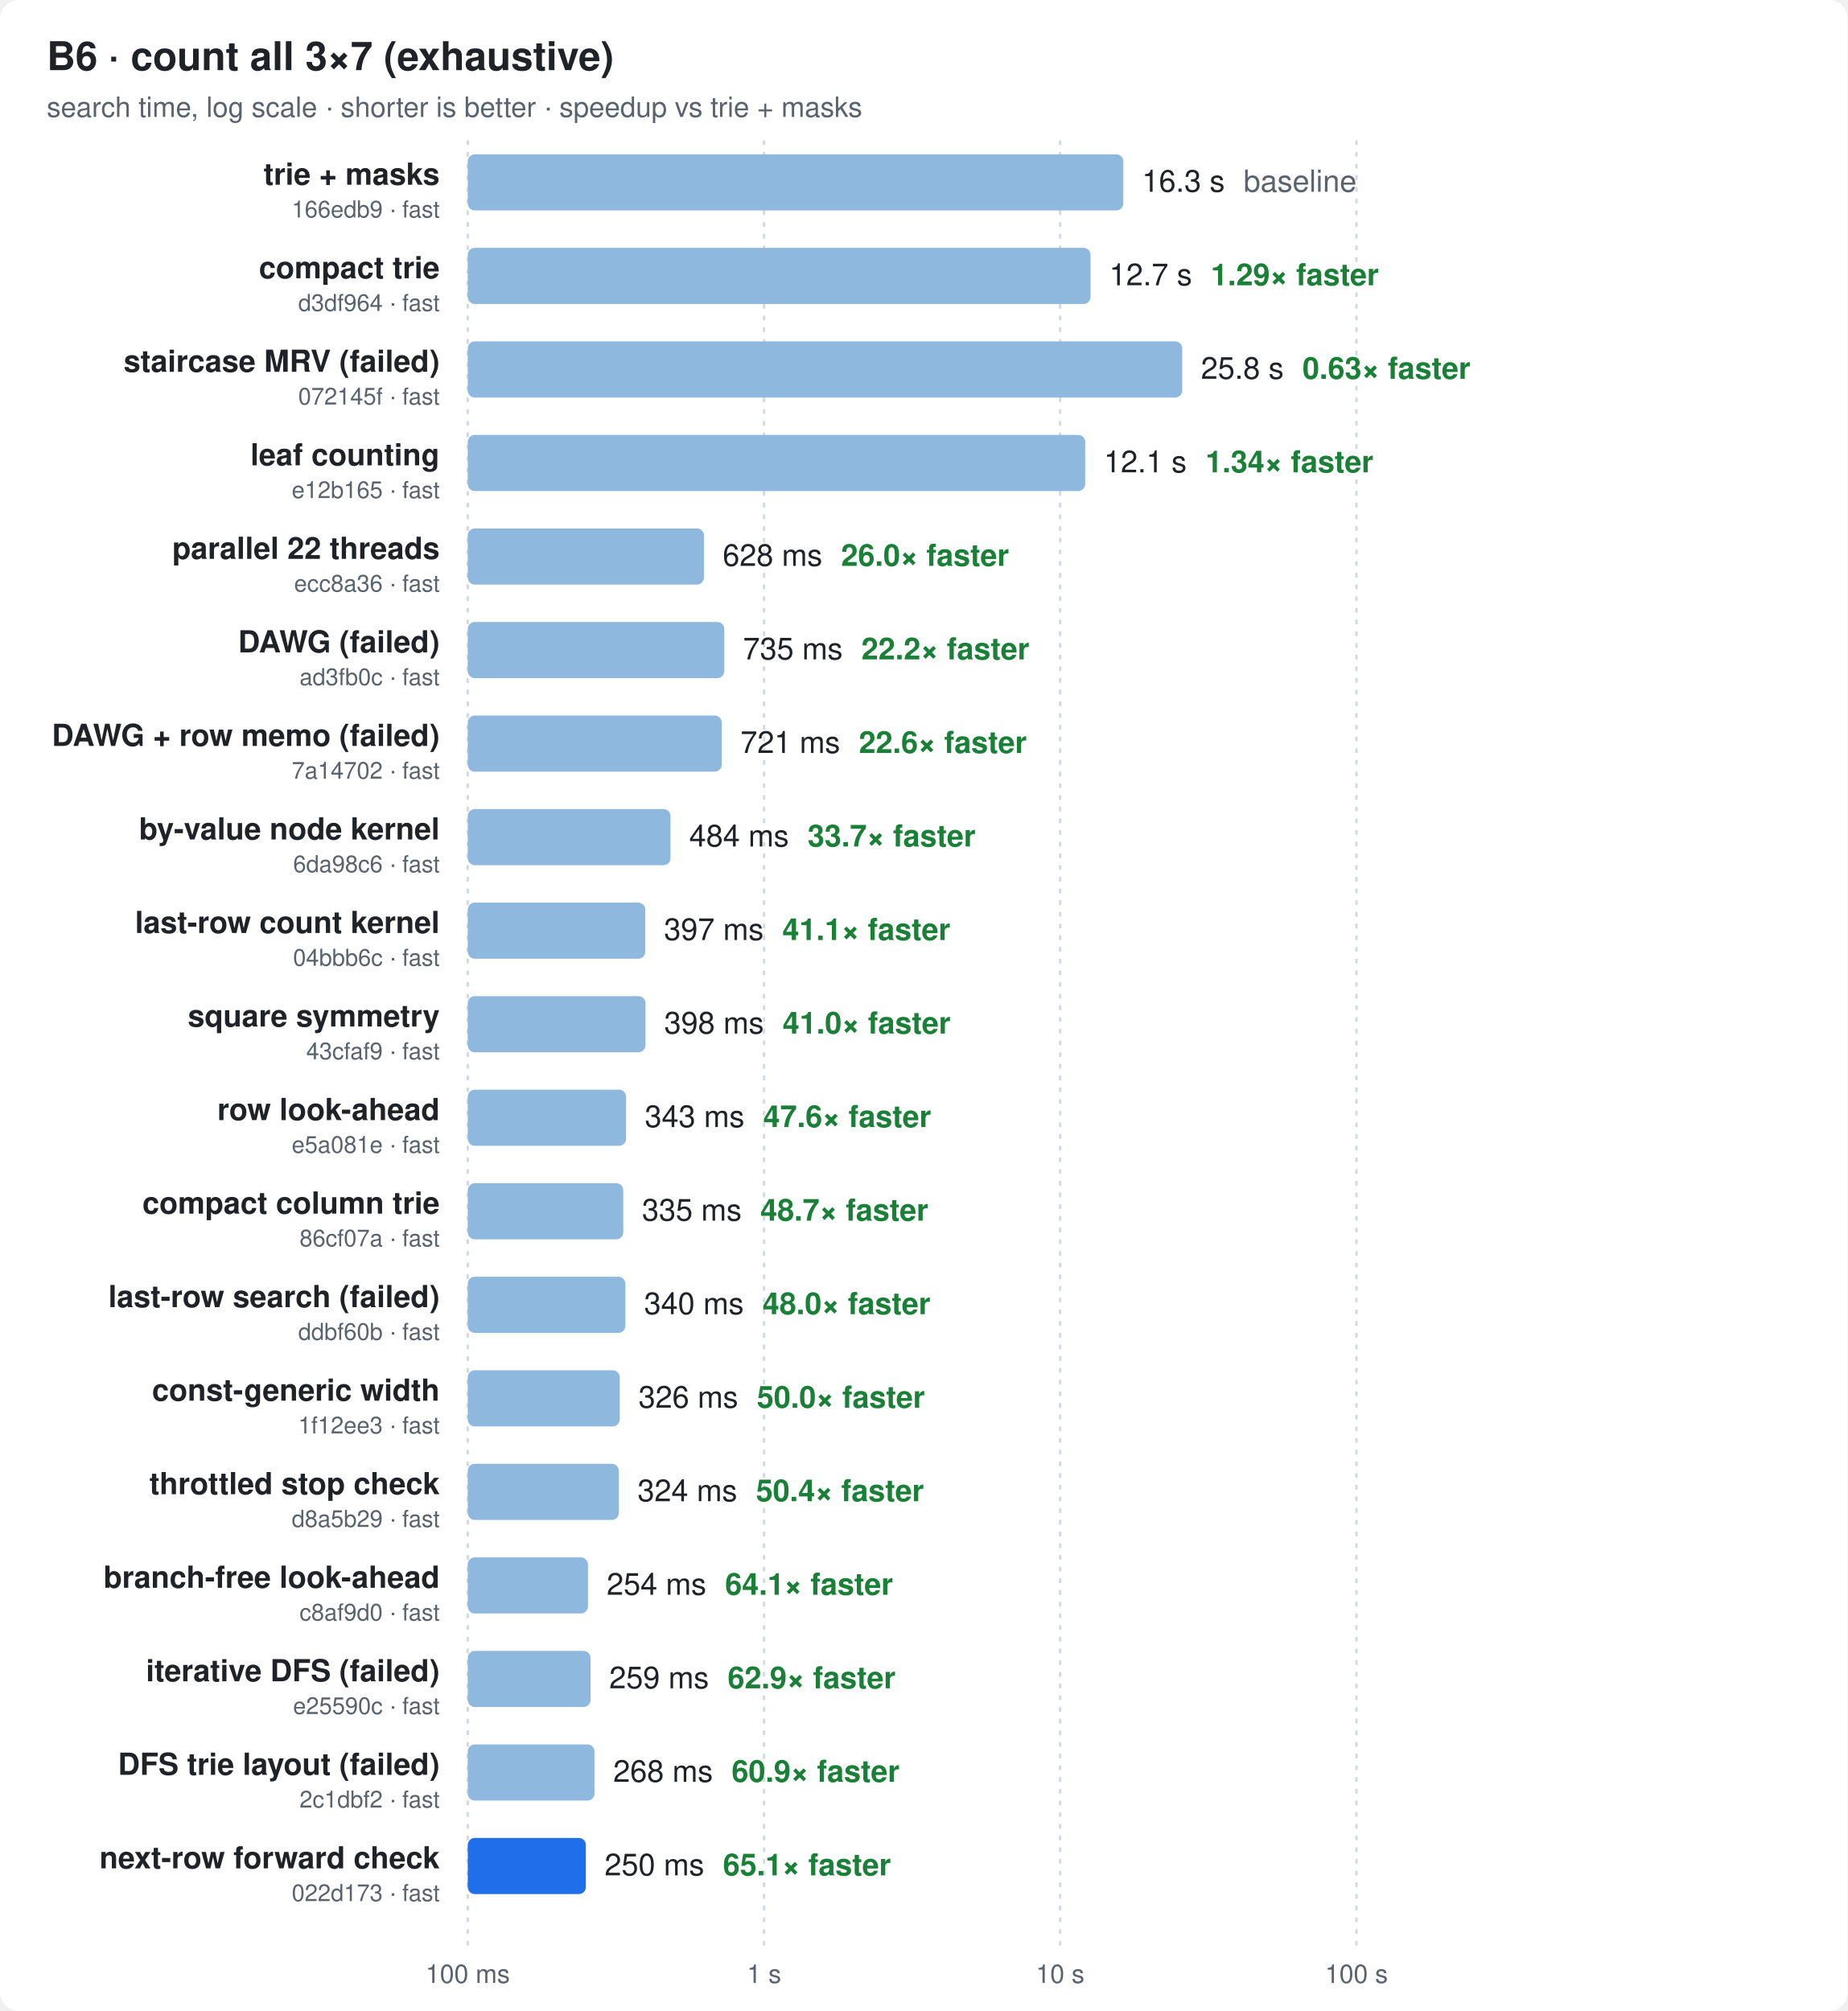
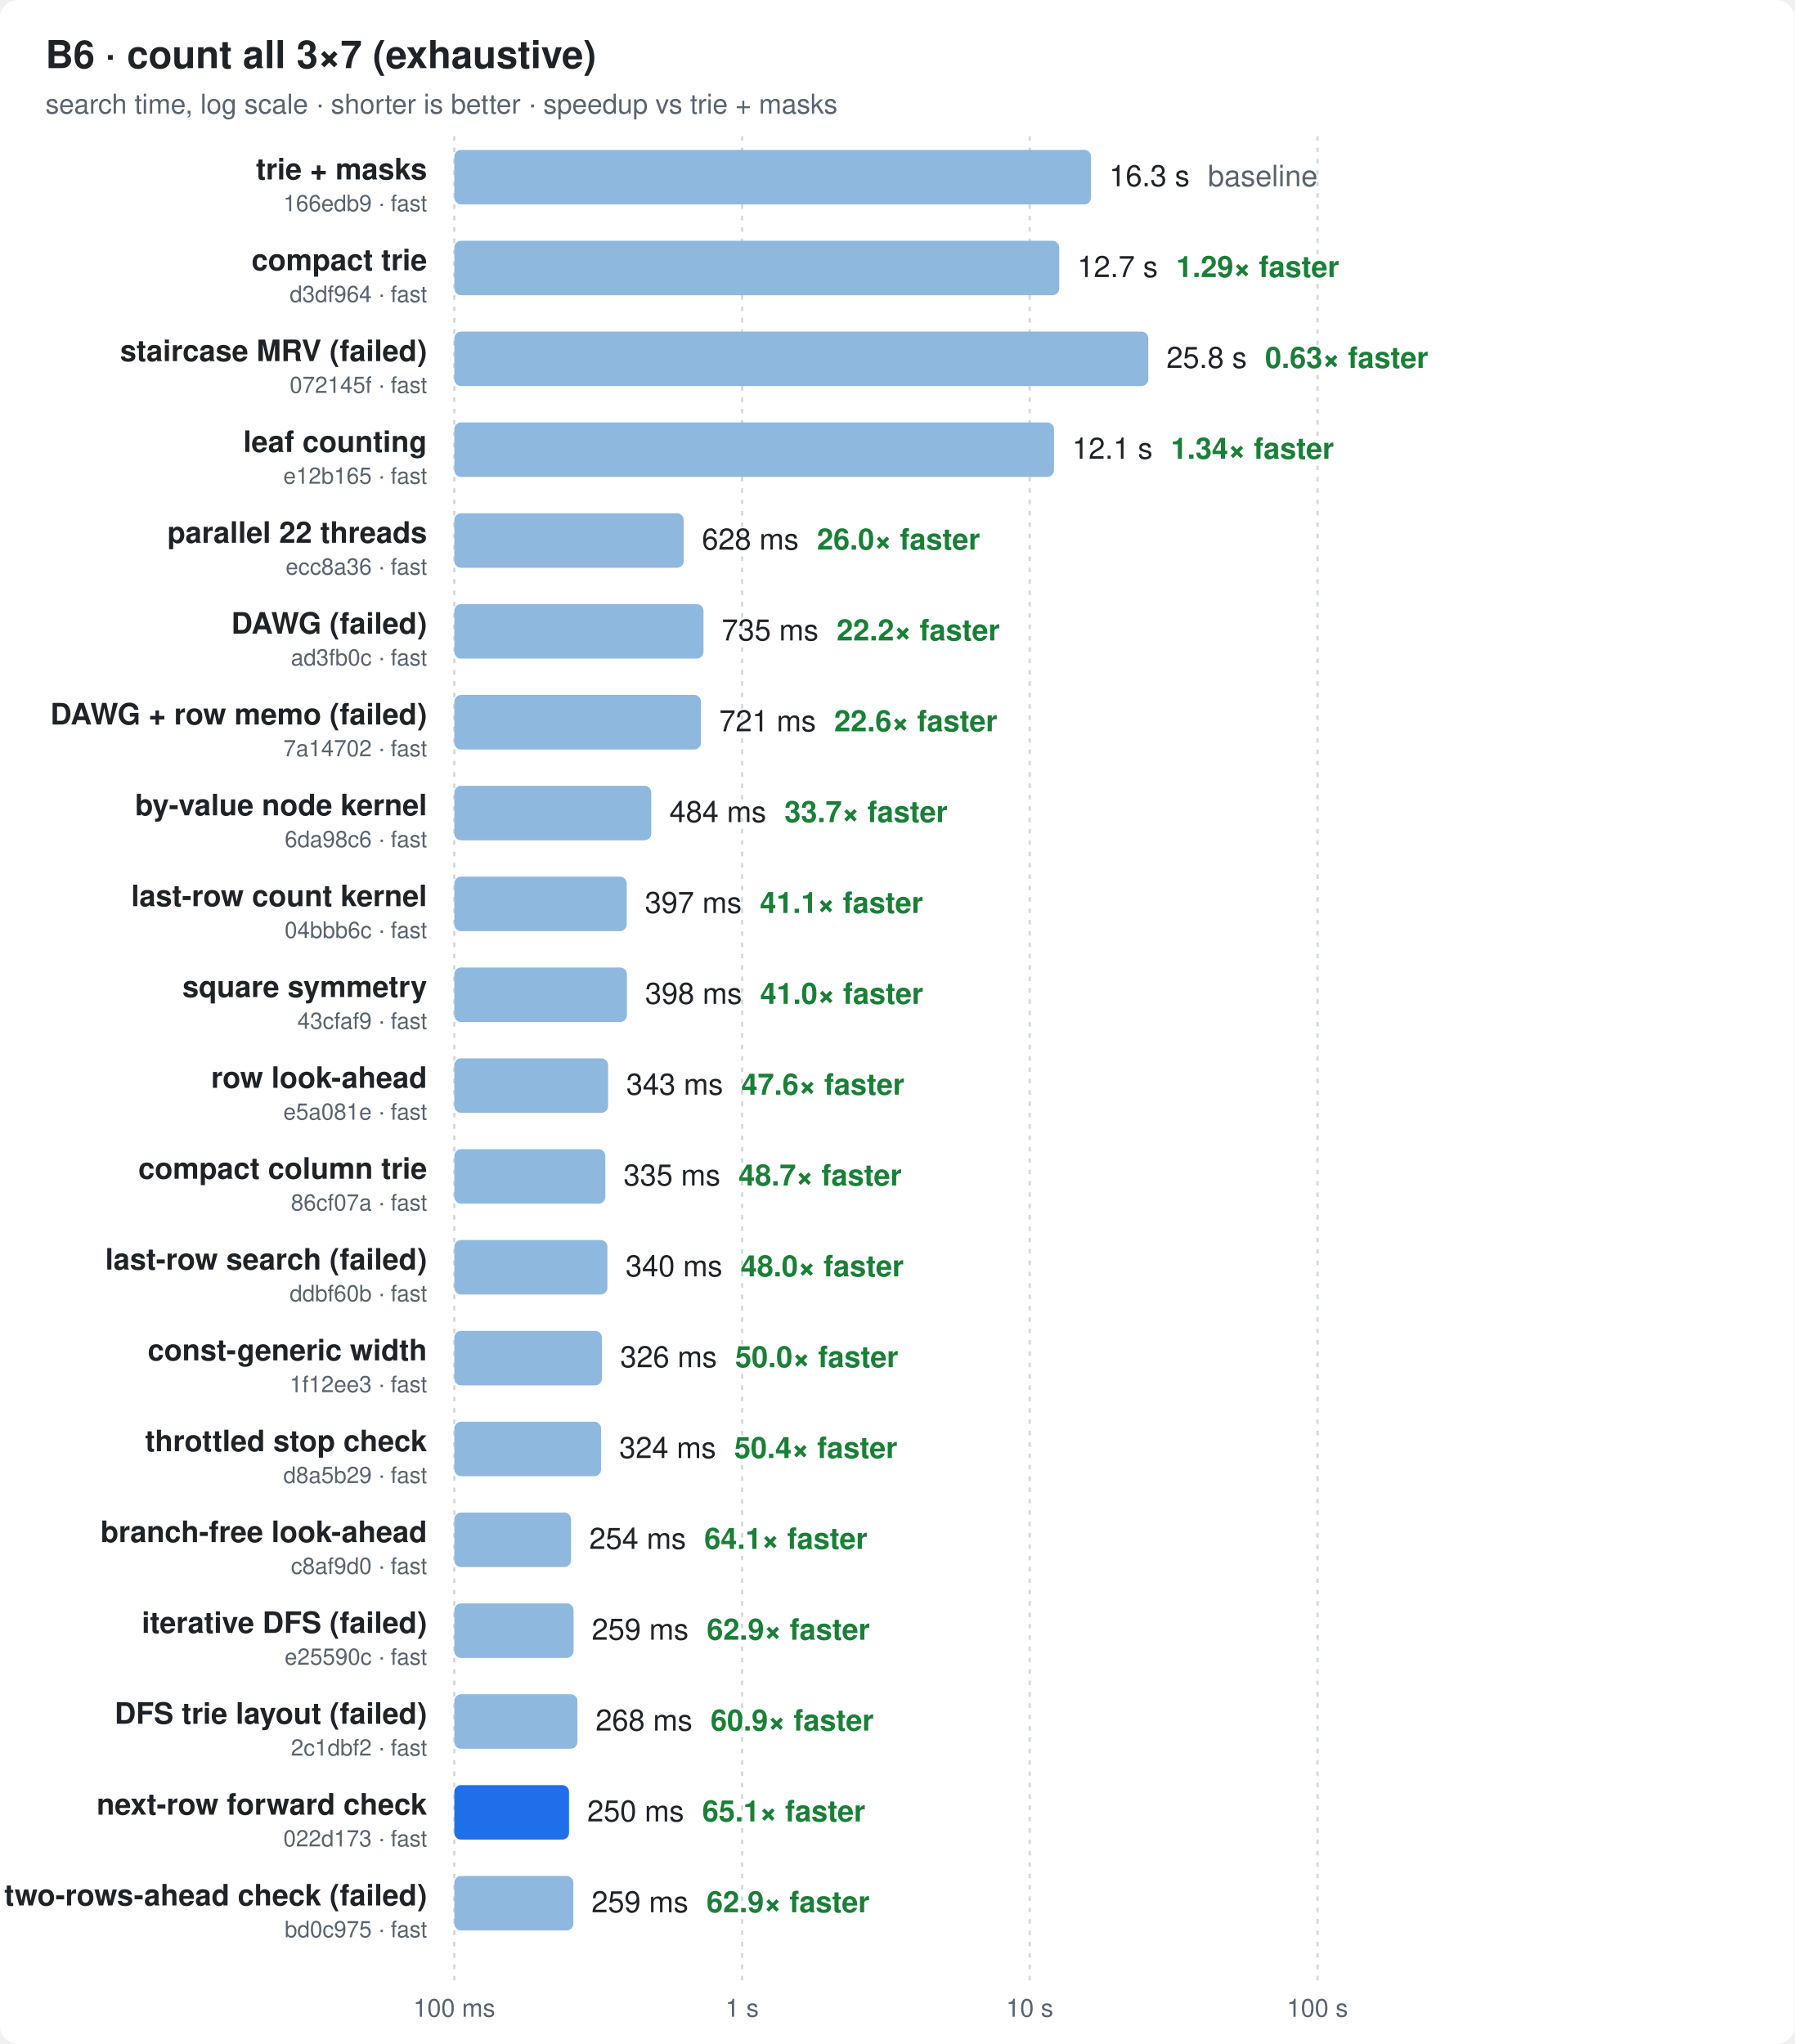
- <svg xmlns="http://www.w3.org/2000/svg" width="790" height="860" viewBox="0 0 790 860" font-family="ui-sans-serif,-apple-system,Segoe UI,Helvetica,Arial,sans-serif">
+ <svg xmlns="http://www.w3.org/2000/svg" width="790" height="900" viewBox="0 0 790 900" font-family="ui-sans-serif,-apple-system,Segoe UI,Helvetica,Arial,sans-serif">
  <style>
  .bg{fill:#ffffff} .t{fill:#1f2328} .m{fill:#59636e} .g{stroke:#d1d9e0}
  .bar{fill:#8fb8de} .best{fill:#1f6feb} .x{fill:#1a7f37;font-weight:600}
  @media (prefers-color-scheme: dark){
    .bg{fill:#0d1117} .t{fill:#e6edf3} .m{fill:#9198a1} .g{stroke:#30363d}
    .bar{fill:#2f5f8f} .best{fill:#4493f8} .x{fill:#3fb950}
  }
</style>
-   <rect class="bg" width="790" height="860" rx="8" />
+   <rect class="bg" width="790" height="900" rx="8" />
  <text class="t" x="20" y="30" font-size="17" font-weight="700">B6 · count all 3×7 (exhaustive)</text>
  <text class="m" x="20" y="50" font-size="12">search time, log scale · shorter is better · speedup vs trie + masks</text>
-   <line class="g" x1="200.0" x2="200.0" y1="60" y2="832" stroke-dasharray="2 3" />
-   <text class="m" x="200.0" y="848" font-size="11" text-anchor="middle">100 ms</text>
-   <line class="g" x1="326.7" x2="326.7" y1="60" y2="832" stroke-dasharray="2 3" />
-   <text class="m" x="326.7" y="848" font-size="11" text-anchor="middle">1 s</text>
-   <line class="g" x1="453.3" x2="453.3" y1="60" y2="832" stroke-dasharray="2 3" />
-   <text class="m" x="453.3" y="848" font-size="11" text-anchor="middle">10 s</text>
-   <line class="g" x1="580.0" x2="580.0" y1="60" y2="832" stroke-dasharray="2 3" />
-   <text class="m" x="580.0" y="848" font-size="11" text-anchor="middle">100 s</text>
+   <line class="g" x1="200.0" x2="200.0" y1="60" y2="872" stroke-dasharray="2 3" />
+   <text class="m" x="200.0" y="888" font-size="11" text-anchor="middle">100 ms</text>
+   <line class="g" x1="326.7" x2="326.7" y1="60" y2="872" stroke-dasharray="2 3" />
+   <text class="m" x="326.7" y="888" font-size="11" text-anchor="middle">1 s</text>
+   <line class="g" x1="453.3" x2="453.3" y1="60" y2="872" stroke-dasharray="2 3" />
+   <text class="m" x="453.3" y="888" font-size="11" text-anchor="middle">10 s</text>
+   <line class="g" x1="580.0" x2="580.0" y1="60" y2="872" stroke-dasharray="2 3" />
+   <text class="m" x="580.0" y="888" font-size="11" text-anchor="middle">100 s</text>
  <text class="t" x="188" y="79.0" font-size="13" font-weight="600" text-anchor="end">trie + masks</text>
  <text class="m" x="188" y="93.0" font-size="10" text-anchor="end">166edb9 · fast</text>
  <rect class="bar" x="200" y="66" width="280.3" height="24" rx="3" />
  <text class="t" x="488.3" y="82.0" font-size="13">16.3 s<tspan class="m" dx="8">baseline</tspan>
  </text>
  <text class="t" x="188" y="119.0" font-size="13" font-weight="600" text-anchor="end">compact trie</text>
  <text class="m" x="188" y="133.0" font-size="10" text-anchor="end">d3df964 · fast</text>
  <rect class="bar" x="200" y="106" width="266.3" height="24" rx="3" />
  <text class="t" x="474.3" y="122.0" font-size="13">12.7 s<tspan class="x" dx="8">1.29× faster</tspan>
  </text>
  <text class="t" x="188" y="159.0" font-size="13" font-weight="600" text-anchor="end">staircase MRV (failed)</text>
  <text class="m" x="188" y="173.0" font-size="10" text-anchor="end">072145f · fast</text>
  <rect class="bar" x="200" y="146" width="305.5" height="24" rx="3" />
  <text class="t" x="513.5" y="162.0" font-size="13">25.8 s<tspan class="x" dx="8">0.63× faster</tspan>
  </text>
  <text class="t" x="188" y="199.0" font-size="13" font-weight="600" text-anchor="end">leaf counting</text>
  <text class="m" x="188" y="213.0" font-size="10" text-anchor="end">e12b165 · fast</text>
  <rect class="bar" x="200" y="186" width="264.0" height="24" rx="3" />
  <text class="t" x="472.0" y="202.0" font-size="13">12.1 s<tspan class="x" dx="8">1.34× faster</tspan>
  </text>
  <text class="t" x="188" y="239.0" font-size="13" font-weight="600" text-anchor="end">parallel 22 threads</text>
  <text class="m" x="188" y="253.0" font-size="10" text-anchor="end">ecc8a36 · fast</text>
  <rect class="bar" x="200" y="226" width="101.0" height="24" rx="3" />
  <text class="t" x="309.0" y="242.0" font-size="13">628 ms<tspan class="x" dx="8">26.0× faster</tspan>
  </text>
  <text class="t" x="188" y="279.0" font-size="13" font-weight="600" text-anchor="end">DAWG (failed)</text>
  <text class="m" x="188" y="293.0" font-size="10" text-anchor="end">ad3fb0c · fast</text>
  <rect class="bar" x="200" y="266" width="109.7" height="24" rx="3" />
  <text class="t" x="317.7" y="282.0" font-size="13">735 ms<tspan class="x" dx="8">22.2× faster</tspan>
  </text>
  <text class="t" x="188" y="319.0" font-size="13" font-weight="600" text-anchor="end">DAWG + row memo (failed)</text>
  <text class="m" x="188" y="333.0" font-size="10" text-anchor="end">7a14702 · fast</text>
  <rect class="bar" x="200" y="306" width="108.6" height="24" rx="3" />
  <text class="t" x="316.6" y="322.0" font-size="13">721 ms<tspan class="x" dx="8">22.6× faster</tspan>
  </text>
  <text class="t" x="188" y="359.0" font-size="13" font-weight="600" text-anchor="end">by-value node kernel</text>
  <text class="m" x="188" y="373.0" font-size="10" text-anchor="end">6da98c6 · fast</text>
  <rect class="bar" x="200" y="346" width="86.7" height="24" rx="3" />
  <text class="t" x="294.7" y="362.0" font-size="13">484 ms<tspan class="x" dx="8">33.7× faster</tspan>
  </text>
  <text class="t" x="188" y="399.0" font-size="13" font-weight="600" text-anchor="end">last-row count kernel</text>
  <text class="m" x="188" y="413.0" font-size="10" text-anchor="end">04bbb6c · fast</text>
  <rect class="bar" x="200" y="386" width="75.9" height="24" rx="3" />
  <text class="t" x="283.9" y="402.0" font-size="13">397 ms<tspan class="x" dx="8">41.1× faster</tspan>
  </text>
  <text class="t" x="188" y="439.0" font-size="13" font-weight="600" text-anchor="end">square symmetry</text>
  <text class="m" x="188" y="453.0" font-size="10" text-anchor="end">43cfaf9 · fast</text>
  <rect class="bar" x="200" y="426" width="76.0" height="24" rx="3" />
  <text class="t" x="284.0" y="442.0" font-size="13">398 ms<tspan class="x" dx="8">41.0× faster</tspan>
  </text>
  <text class="t" x="188" y="479.0" font-size="13" font-weight="600" text-anchor="end">row look-ahead</text>
  <text class="m" x="188" y="493.0" font-size="10" text-anchor="end">e5a081e · fast</text>
  <rect class="bar" x="200" y="466" width="67.7" height="24" rx="3" />
  <text class="t" x="275.7" y="482.0" font-size="13">343 ms<tspan class="x" dx="8">47.6× faster</tspan>
  </text>
  <text class="t" x="188" y="519.0" font-size="13" font-weight="600" text-anchor="end">compact column trie</text>
  <text class="m" x="188" y="533.0" font-size="10" text-anchor="end">86cf07a · fast</text>
  <rect class="bar" x="200" y="506" width="66.5" height="24" rx="3" />
  <text class="t" x="274.5" y="522.0" font-size="13">335 ms<tspan class="x" dx="8">48.7× faster</tspan>
  </text>
  <text class="t" x="188" y="559.0" font-size="13" font-weight="600" text-anchor="end">last-row search (failed)</text>
  <text class="m" x="188" y="573.0" font-size="10" text-anchor="end">ddbf60b · fast</text>
  <rect class="bar" x="200" y="546" width="67.4" height="24" rx="3" />
  <text class="t" x="275.4" y="562.0" font-size="13">340 ms<tspan class="x" dx="8">48.0× faster</tspan>
  </text>
  <text class="t" x="188" y="599.0" font-size="13" font-weight="600" text-anchor="end">const-generic width</text>
  <text class="m" x="188" y="613.0" font-size="10" text-anchor="end">1f12ee3 · fast</text>
  <rect class="bar" x="200" y="586" width="65.0" height="24" rx="3" />
  <text class="t" x="273.0" y="602.0" font-size="13">326 ms<tspan class="x" dx="8">50.0× faster</tspan>
  </text>
  <text class="t" x="188" y="639.0" font-size="13" font-weight="600" text-anchor="end">throttled stop check</text>
  <text class="m" x="188" y="653.0" font-size="10" text-anchor="end">d8a5b29 · fast</text>
  <rect class="bar" x="200" y="626" width="64.6" height="24" rx="3" />
  <text class="t" x="272.6" y="642.0" font-size="13">324 ms<tspan class="x" dx="8">50.4× faster</tspan>
  </text>
  <text class="t" x="188" y="679.0" font-size="13" font-weight="600" text-anchor="end">branch-free look-ahead</text>
  <text class="m" x="188" y="693.0" font-size="10" text-anchor="end">c8af9d0 · fast</text>
  <rect class="bar" x="200" y="666" width="51.4" height="24" rx="3" />
  <text class="t" x="259.4" y="682.0" font-size="13">254 ms<tspan class="x" dx="8">64.1× faster</tspan>
  </text>
  <text class="t" x="188" y="719.0" font-size="13" font-weight="600" text-anchor="end">iterative DFS (failed)</text>
  <text class="m" x="188" y="733.0" font-size="10" text-anchor="end">e25590c · fast</text>
  <rect class="bar" x="200" y="706" width="52.5" height="24" rx="3" />
  <text class="t" x="260.5" y="722.0" font-size="13">259 ms<tspan class="x" dx="8">62.9× faster</tspan>
  </text>
  <text class="t" x="188" y="759.0" font-size="13" font-weight="600" text-anchor="end">DFS trie layout (failed)</text>
  <text class="m" x="188" y="773.0" font-size="10" text-anchor="end">2c1dbf2 · fast</text>
  <rect class="bar" x="200" y="746" width="54.2" height="24" rx="3" />
  <text class="t" x="262.2" y="762.0" font-size="13">268 ms<tspan class="x" dx="8">60.9× faster</tspan>
  </text>
  <text class="t" x="188" y="799.0" font-size="13" font-weight="600" text-anchor="end">next-row forward check</text>
  <text class="m" x="188" y="813.0" font-size="10" text-anchor="end">022d173 · fast</text>
  <rect class="best" x="200" y="786" width="50.5" height="24" rx="3" />
  <text class="t" x="258.5" y="802.0" font-size="13">250 ms<tspan class="x" dx="8">65.1× faster</tspan>
  </text>
+   <text class="t" x="188" y="839.0" font-size="13" font-weight="600" text-anchor="end">two-rows-ahead check (failed)</text>
+   <text class="m" x="188" y="853.0" font-size="10" text-anchor="end">bd0c975 · fast</text>
+   <rect class="bar" x="200" y="826" width="52.4" height="24" rx="3" />
+   <text class="t" x="260.4" y="842.0" font-size="13">259 ms<tspan class="x" dx="8">62.9× faster</tspan>
+   </text>
</svg>
